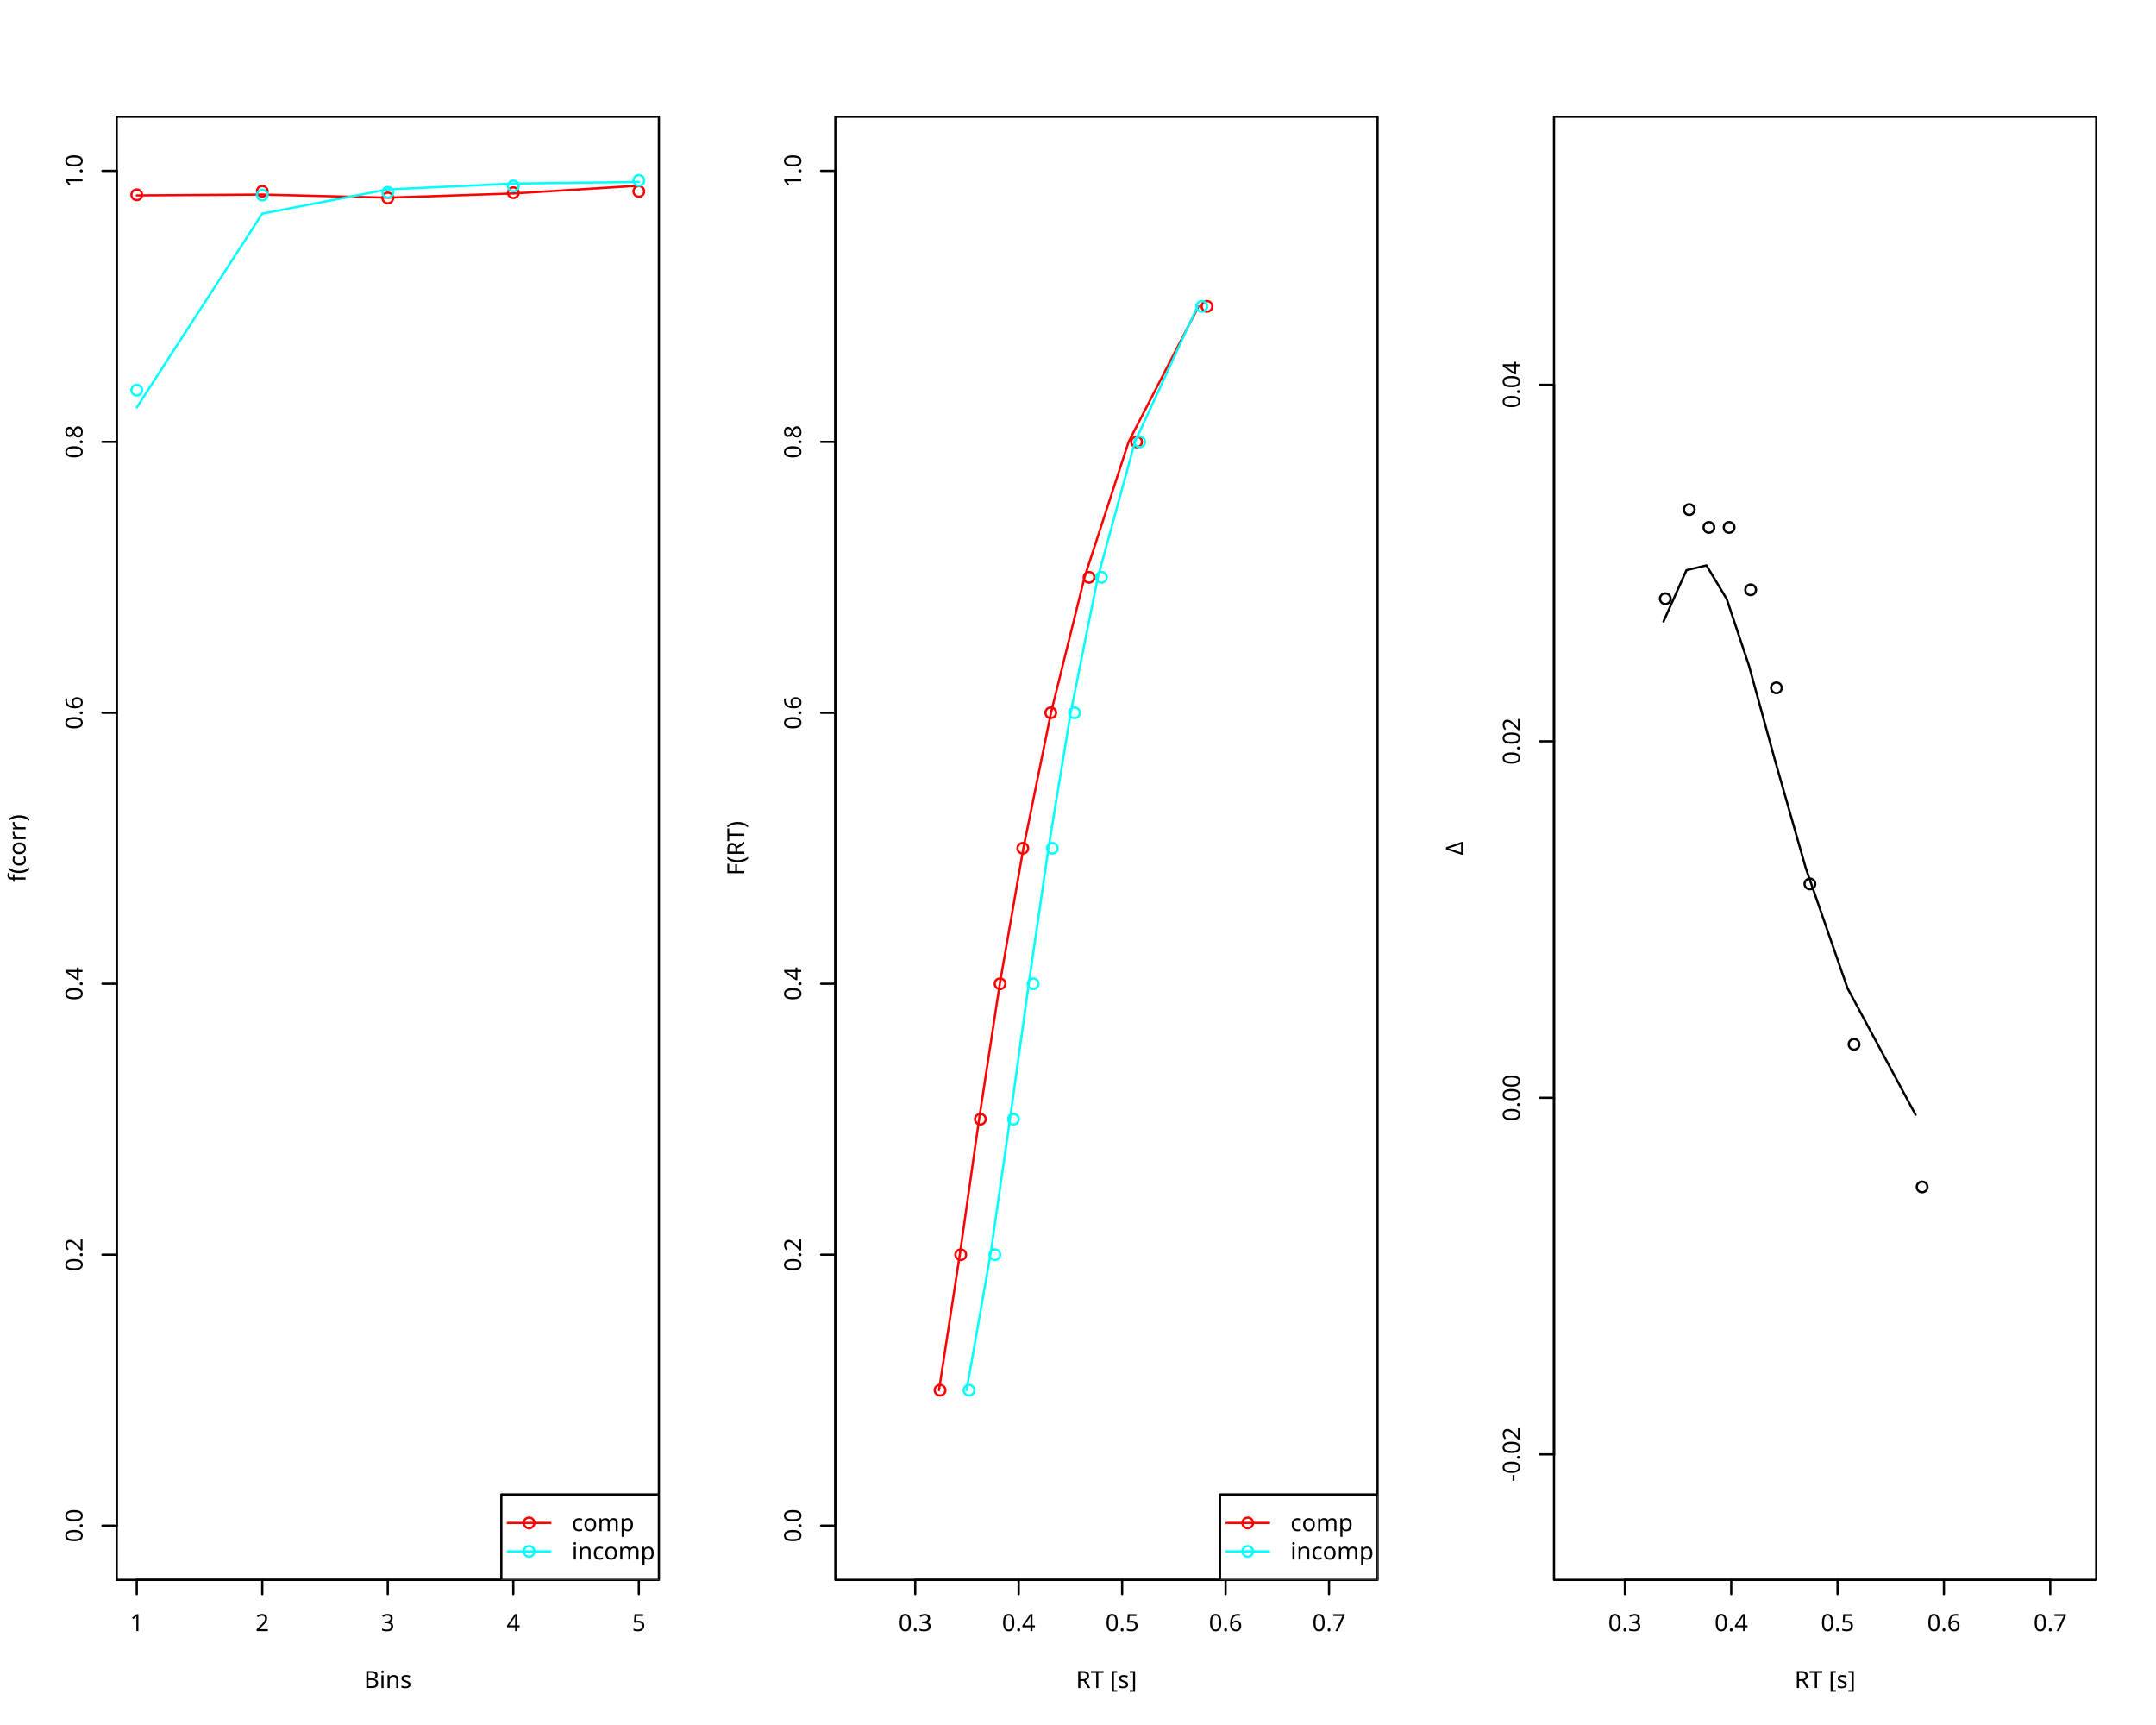
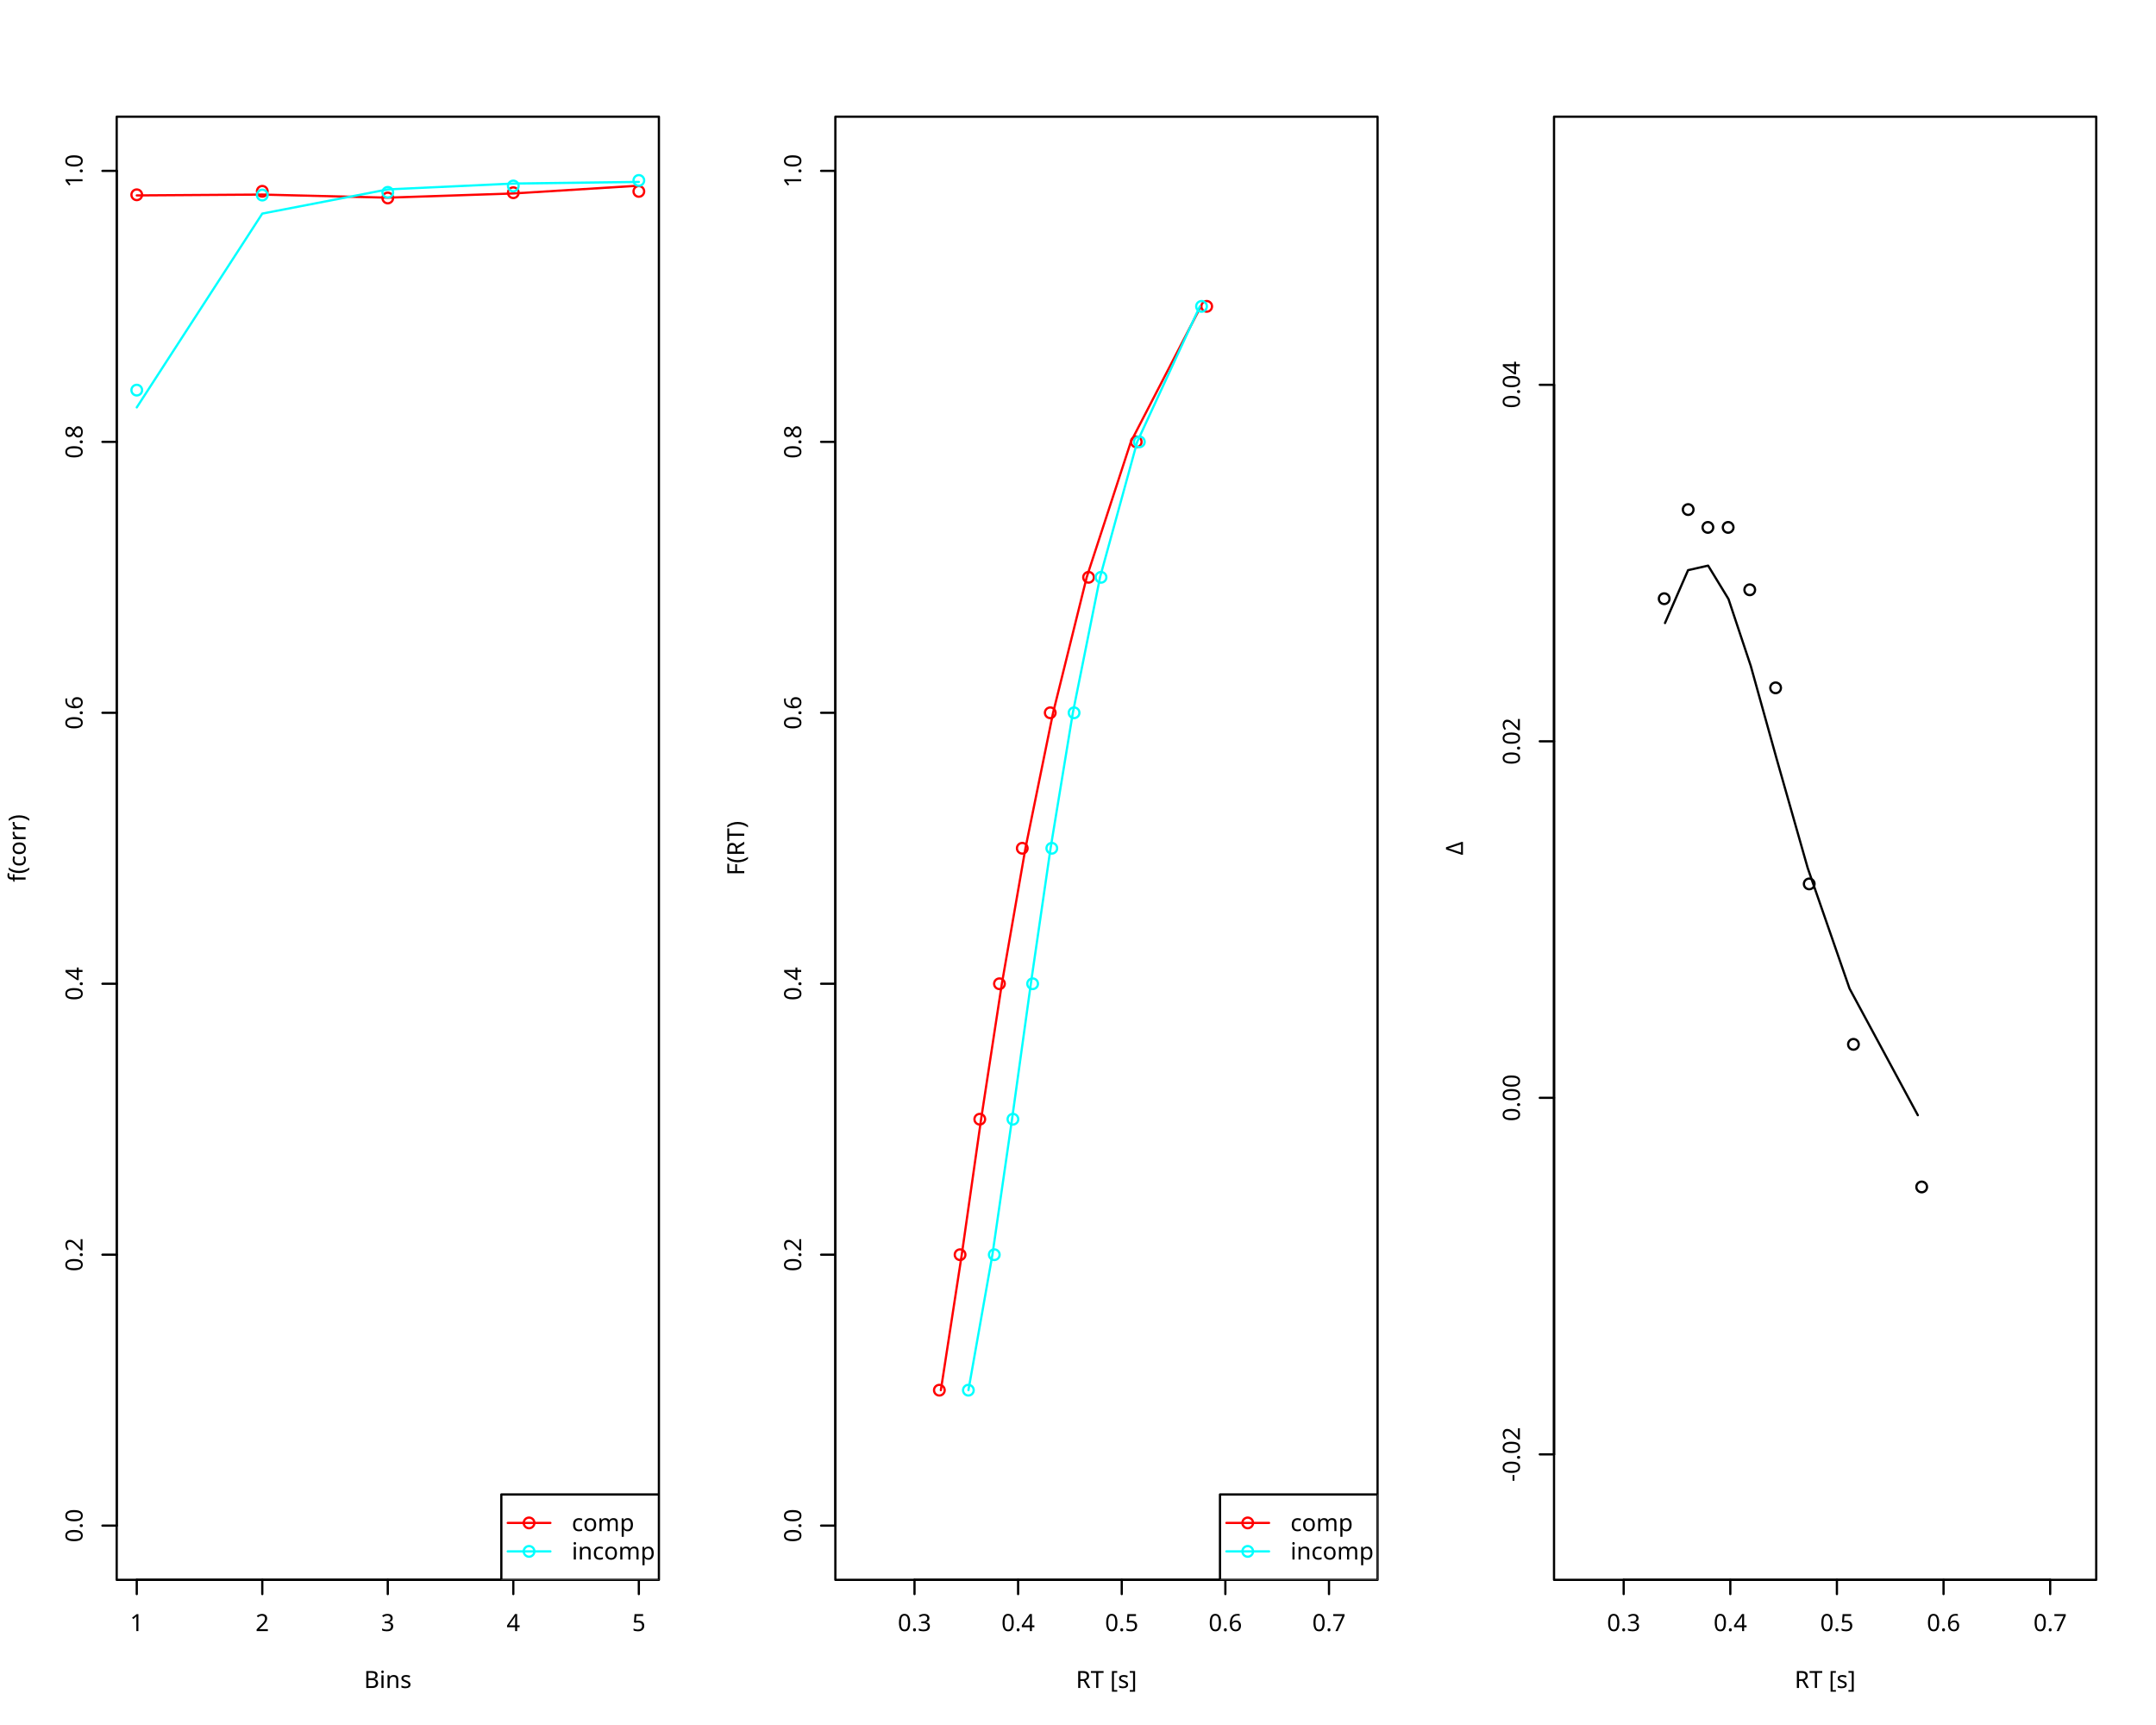
<svg xmlns="http://www.w3.org/2000/svg" class="svglite" data-engine-version="2.0" width="720.00pt" height="576.00pt" viewBox="0 0 720.00 576.00">
  <defs>
    <style type="text/css">
    .svglite line, .svglite polyline, .svglite polygon, .svglite path, .svglite rect, .svglite circle {
      fill: none;
      stroke: #000000;
      stroke-linecap: round;
      stroke-linejoin: round;
      stroke-miterlimit: 10.00;
    }
  </style>
  </defs>
  <rect width="100%" height="100%" style="stroke: none; fill: #FFFFFF;" />
  <defs>
    <clipPath id="cpMC4wMHw3MjAuMDB8MC4wMHw1NzYuMDA=">
      <rect x="0.00" y="0.00" width="720.00" height="576.00" />
    </clipPath>
  </defs>
  <g clip-path="url(#cpMC4wMHw3MjAuMDB8MC4wMHw1NzYuMDA=)">
</g>
  <defs>
    <clipPath id="cpMzguOTd8MjIwLjA0fDM4Ljk3fDUyNy41Mw==">
      <rect x="38.97" y="38.97" width="181.08" height="488.56" />
    </clipPath>
  </defs>
  <g clip-path="url(#cpMzguOTd8MjIwLjA0fDM4Ljk3fDUyNy41Mw==)">
    <circle cx="45.67" cy="57.06" r="1.78" style="stroke-width: 0.75; stroke: #FFFFFF;" />
    <circle cx="45.67" cy="-395.31" r="1.78" style="stroke-width: 0.75; stroke: #FFFFFF;" />
  </g>
  <g clip-path="url(#cpMC4wMHw3MjAuMDB8MC4wMHw1NzYuMDA=)">
    <line x1="45.67" y1="527.53" x2="213.34" y2="527.53" style="stroke-width: 0.75;" />
    <line x1="45.67" y1="527.53" x2="45.67" y2="532.28" style="stroke-width: 0.75;" />
    <line x1="87.59" y1="527.53" x2="87.59" y2="532.28" style="stroke-width: 0.75;" />
    <line x1="129.50" y1="527.53" x2="129.50" y2="532.28" style="stroke-width: 0.75;" />
    <line x1="171.42" y1="527.53" x2="171.42" y2="532.28" style="stroke-width: 0.75;" />
    <line x1="213.34" y1="527.53" x2="213.34" y2="532.28" style="stroke-width: 0.75;" />
    <text x="45.67" y="544.64" text-anchor="middle" style="font-size: 7.92px; font-family: sans;" textLength="4.41px" lengthAdjust="spacingAndGlyphs">1</text>
    <text x="87.59" y="544.64" text-anchor="middle" style="font-size: 7.92px; font-family: sans;" textLength="4.41px" lengthAdjust="spacingAndGlyphs">2</text>
    <text x="129.50" y="544.64" text-anchor="middle" style="font-size: 7.92px; font-family: sans;" textLength="4.41px" lengthAdjust="spacingAndGlyphs">3</text>
    <text x="171.42" y="544.64" text-anchor="middle" style="font-size: 7.92px; font-family: sans;" textLength="4.41px" lengthAdjust="spacingAndGlyphs">4</text>
    <text x="213.34" y="544.64" text-anchor="middle" style="font-size: 7.92px; font-family: sans;" textLength="4.41px" lengthAdjust="spacingAndGlyphs">5</text>
    <line x1="38.97" y1="509.43" x2="38.97" y2="57.06" style="stroke-width: 0.75;" />
    <line x1="38.97" y1="509.43" x2="34.21" y2="509.43" style="stroke-width: 0.75;" />
    <line x1="38.97" y1="418.96" x2="34.21" y2="418.96" style="stroke-width: 0.75;" />
    <line x1="38.97" y1="328.49" x2="34.21" y2="328.49" style="stroke-width: 0.75;" />
    <line x1="38.97" y1="238.01" x2="34.21" y2="238.01" style="stroke-width: 0.75;" />
    <line x1="38.97" y1="147.54" x2="34.21" y2="147.54" style="stroke-width: 0.75;" />
    <line x1="38.97" y1="57.06" x2="34.21" y2="57.06" style="stroke-width: 0.75;" />
    <text transform="translate(27.56,509.43) rotate(-90)" text-anchor="middle" style="font-size: 7.92px; font-family: sans;" textLength="11.01px" lengthAdjust="spacingAndGlyphs">0.0</text>
    <text transform="translate(27.56,418.96) rotate(-90)" text-anchor="middle" style="font-size: 7.92px; font-family: sans;" textLength="11.01px" lengthAdjust="spacingAndGlyphs">0.2</text>
    <text transform="translate(27.56,328.49) rotate(-90)" text-anchor="middle" style="font-size: 7.92px; font-family: sans;" textLength="11.01px" lengthAdjust="spacingAndGlyphs">0.4</text>
    <text transform="translate(27.56,238.01) rotate(-90)" text-anchor="middle" style="font-size: 7.92px; font-family: sans;" textLength="11.01px" lengthAdjust="spacingAndGlyphs">0.6</text>
    <text transform="translate(27.56,147.54) rotate(-90)" text-anchor="middle" style="font-size: 7.92px; font-family: sans;" textLength="11.01px" lengthAdjust="spacingAndGlyphs">0.8</text>
    <text transform="translate(27.56,57.06) rotate(-90)" text-anchor="middle" style="font-size: 7.92px; font-family: sans;" textLength="11.01px" lengthAdjust="spacingAndGlyphs">1.0</text>
    <polygon points="38.97,527.53 220.04,527.53 220.04,38.97 38.97,38.97 " style="stroke-width: 0.75; fill: none;" />
  </g>
  <defs>
    <clipPath id="cpMC4wMHwyNDAuMDB8MC4wMHw1NzYuMDA=">
      <rect x="0.00" y="0.00" width="240.00" height="576.00" />
    </clipPath>
  </defs>
  <g clip-path="url(#cpMC4wMHwyNDAuMDB8MC4wMHw1NzYuMDA=)">
    <text x="129.50" y="563.64" text-anchor="middle" style="font-size: 7.92px; font-family: sans;" textLength="15.41px" lengthAdjust="spacingAndGlyphs">Bins</text>
    <text transform="translate(8.55,283.25) rotate(-90)" text-anchor="middle" style="font-size: 7.92px; font-family: sans;" textLength="21.12px" lengthAdjust="spacingAndGlyphs">f(corr)</text>
  </g>
  <g clip-path="url(#cpMzguOTd8MjIwLjA0fDM4Ljk3fDUyNy41Mw==)">
    <circle cx="45.67" cy="65.04" r="1.78" style="stroke-width: 0.75; stroke: #FF0000;" />
    <circle cx="87.59" cy="63.88" r="1.78" style="stroke-width: 0.75; stroke: #FF0000;" />
    <circle cx="129.50" cy="66.11" r="1.78" style="stroke-width: 0.75; stroke: #FF0000;" />
    <circle cx="171.42" cy="64.35" r="1.78" style="stroke-width: 0.75; stroke: #FF0000;" />
    <circle cx="213.34" cy="63.91" r="1.78" style="stroke-width: 0.75; stroke: #FF0000;" />
    <polyline points="45.67,65.25 87.59,64.97 129.50,66.00 171.42,64.60 213.34,62.00 " style="stroke-width: 0.75; stroke: #FF0000;" />
    <circle cx="45.67" cy="130.27" r="1.78" style="stroke-width: 0.75; stroke: #00FFFF;" />
    <circle cx="87.59" cy="65.14" r="1.78" style="stroke-width: 0.75; stroke: #00FFFF;" />
    <circle cx="129.50" cy="64.22" r="1.78" style="stroke-width: 0.75; stroke: #00FFFF;" />
    <circle cx="171.42" cy="62.10" r="1.78" style="stroke-width: 0.75; stroke: #00FFFF;" />
    <circle cx="213.34" cy="60.25" r="1.78" style="stroke-width: 0.75; stroke: #00FFFF;" />
    <polyline points="45.67,136.04 87.59,71.32 129.50,63.24 171.42,61.29 213.34,60.75 " style="stroke-width: 0.75; stroke: #00FFFF;" />
    <rect x="167.42" y="499.02" width="52.62" height="28.51" style="stroke-width: 0.75; fill: #FFFFFF;" />
    <line x1="169.56" y1="508.52" x2="183.81" y2="508.52" style="stroke-width: 0.75; stroke: #FF0000;" />
    <line x1="169.56" y1="518.03" x2="183.81" y2="518.03" style="stroke-width: 0.75; stroke: #00FFFF;" />
    <circle cx="176.68" cy="508.52" r="1.78" style="stroke-width: 0.75; stroke: #FF0000;" />
    <circle cx="176.68" cy="518.03" r="1.78" style="stroke-width: 0.75; stroke: #00FFFF;" />
    <text x="190.94" y="511.25" style="font-size: 7.92px; font-family: sans;" textLength="19.37px" lengthAdjust="spacingAndGlyphs">comp</text>
    <text x="190.94" y="520.75" style="font-size: 7.92px; font-family: sans;" textLength="25.54px" lengthAdjust="spacingAndGlyphs">incomp</text>
  </g>
  <defs>
    <clipPath id="cpMjc4Ljk3fDQ2MC4wNHwzOC45N3w1MjcuNTM=">
      <rect x="278.97" y="38.97" width="181.08" height="488.56" />
    </clipPath>
  </defs>
  <g clip-path="url(#cpMjc4Ljk3fDQ2MC4wNHwzOC45N3w1MjcuNTM=)">
-     <circle cx="547.48" cy="57.06" r="1.78" style="stroke-width: 0.75; stroke: #FFFFFF;" />
-     <circle cx="547.48" cy="-395.31" r="1.78" style="stroke-width: 0.75; stroke: #FFFFFF;" />
-   </g>
-   <g clip-path="url(#cpMC4wMHw3MjAuMDB8MC4wMHw1NzYuMDA=)">
-     <line x1="305.64" y1="527.53" x2="443.83" y2="527.53" style="stroke-width: 0.75;" />
-     <line x1="305.64" y1="527.53" x2="305.64" y2="532.28" style="stroke-width: 0.75;" />
-     <line x1="340.19" y1="527.53" x2="340.19" y2="532.28" style="stroke-width: 0.75;" />
-     <line x1="374.74" y1="527.53" x2="374.74" y2="532.28" style="stroke-width: 0.75;" />
-     <line x1="409.29" y1="527.53" x2="409.29" y2="532.28" style="stroke-width: 0.75;" />
-     <line x1="443.83" y1="527.53" x2="443.83" y2="532.28" style="stroke-width: 0.75;" />
-     <text x="305.64" y="544.64" text-anchor="middle" style="font-size: 7.92px; font-family: sans;" textLength="11.01px" lengthAdjust="spacingAndGlyphs">0.3</text>
-     <text x="340.19" y="544.64" text-anchor="middle" style="font-size: 7.92px; font-family: sans;" textLength="11.01px" lengthAdjust="spacingAndGlyphs">0.4</text>
-     <text x="374.74" y="544.64" text-anchor="middle" style="font-size: 7.92px; font-family: sans;" textLength="11.01px" lengthAdjust="spacingAndGlyphs">0.5</text>
-     <text x="409.29" y="544.64" text-anchor="middle" style="font-size: 7.92px; font-family: sans;" textLength="11.01px" lengthAdjust="spacingAndGlyphs">0.6</text>
-     <text x="443.83" y="544.64" text-anchor="middle" style="font-size: 7.92px; font-family: sans;" textLength="11.01px" lengthAdjust="spacingAndGlyphs">0.7</text>
+     <circle cx="547.63" cy="57.06" r="1.78" style="stroke-width: 0.75; stroke: #FFFFFF;" />
+     <circle cx="547.63" cy="-395.31" r="1.78" style="stroke-width: 0.75; stroke: #FFFFFF;" />
+   </g>
+   <g clip-path="url(#cpMC4wMHw3MjAuMDB8MC4wMHw1NzYuMDA=)">
+     <line x1="305.40" y1="527.53" x2="443.82" y2="527.53" style="stroke-width: 0.75;" />
+     <line x1="305.40" y1="527.53" x2="305.40" y2="532.28" style="stroke-width: 0.75;" />
+     <line x1="340.00" y1="527.53" x2="340.00" y2="532.28" style="stroke-width: 0.75;" />
+     <line x1="374.61" y1="527.53" x2="374.61" y2="532.28" style="stroke-width: 0.75;" />
+     <line x1="409.21" y1="527.53" x2="409.21" y2="532.28" style="stroke-width: 0.75;" />
+     <line x1="443.82" y1="527.53" x2="443.82" y2="532.28" style="stroke-width: 0.75;" />
+     <text x="305.40" y="544.64" text-anchor="middle" style="font-size: 7.92px; font-family: sans;" textLength="11.01px" lengthAdjust="spacingAndGlyphs">0.3</text>
+     <text x="340.00" y="544.64" text-anchor="middle" style="font-size: 7.92px; font-family: sans;" textLength="11.01px" lengthAdjust="spacingAndGlyphs">0.4</text>
+     <text x="374.61" y="544.64" text-anchor="middle" style="font-size: 7.92px; font-family: sans;" textLength="11.01px" lengthAdjust="spacingAndGlyphs">0.5</text>
+     <text x="409.21" y="544.64" text-anchor="middle" style="font-size: 7.92px; font-family: sans;" textLength="11.01px" lengthAdjust="spacingAndGlyphs">0.6</text>
+     <text x="443.82" y="544.64" text-anchor="middle" style="font-size: 7.92px; font-family: sans;" textLength="11.01px" lengthAdjust="spacingAndGlyphs">0.7</text>
    <line x1="278.97" y1="509.43" x2="278.97" y2="57.06" style="stroke-width: 0.75;" />
    <line x1="278.97" y1="509.43" x2="274.21" y2="509.43" style="stroke-width: 0.75;" />
    <line x1="278.97" y1="418.96" x2="274.21" y2="418.96" style="stroke-width: 0.75;" />
    <line x1="278.97" y1="328.49" x2="274.21" y2="328.49" style="stroke-width: 0.75;" />
    <line x1="278.97" y1="238.01" x2="274.21" y2="238.01" style="stroke-width: 0.75;" />
    <line x1="278.97" y1="147.54" x2="274.21" y2="147.54" style="stroke-width: 0.75;" />
    <line x1="278.97" y1="57.06" x2="274.21" y2="57.06" style="stroke-width: 0.75;" />
    <text transform="translate(267.56,509.43) rotate(-90)" text-anchor="middle" style="font-size: 7.92px; font-family: sans;" textLength="11.01px" lengthAdjust="spacingAndGlyphs">0.0</text>
    <text transform="translate(267.56,418.96) rotate(-90)" text-anchor="middle" style="font-size: 7.92px; font-family: sans;" textLength="11.01px" lengthAdjust="spacingAndGlyphs">0.2</text>
    <text transform="translate(267.56,328.49) rotate(-90)" text-anchor="middle" style="font-size: 7.92px; font-family: sans;" textLength="11.01px" lengthAdjust="spacingAndGlyphs">0.4</text>
    <text transform="translate(267.56,238.01) rotate(-90)" text-anchor="middle" style="font-size: 7.92px; font-family: sans;" textLength="11.01px" lengthAdjust="spacingAndGlyphs">0.6</text>
    <text transform="translate(267.56,147.54) rotate(-90)" text-anchor="middle" style="font-size: 7.92px; font-family: sans;" textLength="11.01px" lengthAdjust="spacingAndGlyphs">0.8</text>
    <text transform="translate(267.56,57.06) rotate(-90)" text-anchor="middle" style="font-size: 7.92px; font-family: sans;" textLength="11.01px" lengthAdjust="spacingAndGlyphs">1.0</text>
    <polygon points="278.97,527.53 460.04,527.53 460.04,38.97 278.97,38.97 " style="stroke-width: 0.75; fill: none;" />
  </g>
  <defs>
    <clipPath id="cpMjQwLjAwfDQ4MC4wMHwwLjAwfDU3Ni4wMA==">
      <rect x="240.00" y="0.00" width="240.00" height="576.00" />
    </clipPath>
  </defs>
  <g clip-path="url(#cpMjQwLjAwfDQ4MC4wMHwwLjAwfDU3Ni4wMA==)">
    <text x="369.50" y="563.64" text-anchor="middle" style="font-size: 7.92px; font-family: sans;" textLength="21.12px" lengthAdjust="spacingAndGlyphs">RT [s]</text>
    <text transform="translate(248.55,283.25) rotate(-90)" text-anchor="middle" style="font-size: 7.92px; font-family: sans;" textLength="20.67px" lengthAdjust="spacingAndGlyphs">F(RT)</text>
  </g>
  <g clip-path="url(#cpMjc4Ljk3fDQ2MC4wNHwzOC45N3w1MjcuNTM=)">
-     <circle cx="313.93" cy="464.20" r="1.78" style="stroke-width: 0.75; stroke: #FF0000;" />
-     <circle cx="320.84" cy="418.96" r="1.78" style="stroke-width: 0.75; stroke: #FF0000;" />
-     <circle cx="327.40" cy="373.72" r="1.78" style="stroke-width: 0.75; stroke: #FF0000;" />
-     <circle cx="333.97" cy="328.49" r="1.78" style="stroke-width: 0.75; stroke: #FF0000;" />
-     <circle cx="341.57" cy="283.25" r="1.78" style="stroke-width: 0.75; stroke: #FF0000;" />
-     <circle cx="350.90" cy="238.01" r="1.78" style="stroke-width: 0.75; stroke: #FF0000;" />
-     <circle cx="363.68" cy="192.77" r="1.78" style="stroke-width: 0.75; stroke: #FF0000;" />
-     <circle cx="379.57" cy="147.54" r="1.78" style="stroke-width: 0.75; stroke: #FF0000;" />
-     <circle cx="403.07" cy="102.30" r="1.78" style="stroke-width: 0.75; stroke: #FF0000;" />
-     <polyline points="313.57,464.20 320.53,418.96 326.97,373.72 333.89,328.49 341.76,283.25 350.98,238.01 362.18,192.77 376.90,147.54 400.24,102.30 " style="stroke-width: 0.75; stroke: #FF0000;" />
-     <circle cx="323.60" cy="464.20" r="1.78" style="stroke-width: 0.75; stroke: #00FFFF;" />
-     <circle cx="332.24" cy="418.96" r="1.78" style="stroke-width: 0.75; stroke: #00FFFF;" />
-     <circle cx="338.46" cy="373.72" r="1.78" style="stroke-width: 0.75; stroke: #00FFFF;" />
-     <circle cx="345.02" cy="328.49" r="1.78" style="stroke-width: 0.75; stroke: #00FFFF;" />
-     <circle cx="351.42" cy="283.25" r="1.78" style="stroke-width: 0.75; stroke: #00FFFF;" />
-     <circle cx="358.84" cy="238.01" r="1.78" style="stroke-width: 0.75; stroke: #00FFFF;" />
-     <circle cx="367.83" cy="192.77" r="1.78" style="stroke-width: 0.75; stroke: #00FFFF;" />
-     <circle cx="380.61" cy="147.54" r="1.78" style="stroke-width: 0.75; stroke: #00FFFF;" />
-     <circle cx="401.34" cy="102.30" r="1.78" style="stroke-width: 0.75; stroke: #00FFFF;" />
-     <polyline points="322.80,464.20 330.76,418.96 337.29,373.72 343.56,328.49 350.13,283.25 357.55,238.01 366.63,192.77 379.02,147.54 399.91,102.30 " style="stroke-width: 0.75; stroke: #00FFFF;" />
+     <circle cx="313.70" cy="464.20" r="1.78" style="stroke-width: 0.75; stroke: #FF0000;" />
+     <circle cx="320.62" cy="418.96" r="1.78" style="stroke-width: 0.75; stroke: #FF0000;" />
+     <circle cx="327.20" cy="373.72" r="1.78" style="stroke-width: 0.75; stroke: #FF0000;" />
+     <circle cx="333.77" cy="328.49" r="1.78" style="stroke-width: 0.75; stroke: #FF0000;" />
+     <circle cx="341.39" cy="283.25" r="1.78" style="stroke-width: 0.75; stroke: #FF0000;" />
+     <circle cx="350.73" cy="238.01" r="1.78" style="stroke-width: 0.75; stroke: #FF0000;" />
+     <circle cx="363.53" cy="192.77" r="1.78" style="stroke-width: 0.75; stroke: #FF0000;" />
+     <circle cx="379.45" cy="147.54" r="1.78" style="stroke-width: 0.75; stroke: #FF0000;" />
+     <circle cx="402.98" cy="102.30" r="1.78" style="stroke-width: 0.75; stroke: #FF0000;" />
+     <polyline points="314.20,464.20 321.18,418.96 327.64,373.72 334.57,328.49 342.45,283.25 351.68,238.01 362.90,192.77 377.65,147.54 401.03,102.30 " style="stroke-width: 0.75; stroke: #FF0000;" />
+     <circle cx="323.39" cy="464.20" r="1.78" style="stroke-width: 0.75; stroke: #00FFFF;" />
+     <circle cx="332.04" cy="418.96" r="1.78" style="stroke-width: 0.75; stroke: #00FFFF;" />
+     <circle cx="338.27" cy="373.72" r="1.78" style="stroke-width: 0.75; stroke: #00FFFF;" />
+     <circle cx="344.85" cy="328.49" r="1.78" style="stroke-width: 0.75; stroke: #00FFFF;" />
+     <circle cx="351.25" cy="283.25" r="1.78" style="stroke-width: 0.75; stroke: #00FFFF;" />
+     <circle cx="358.69" cy="238.01" r="1.78" style="stroke-width: 0.75; stroke: #00FFFF;" />
+     <circle cx="367.69" cy="192.77" r="1.78" style="stroke-width: 0.75; stroke: #00FFFF;" />
+     <circle cx="380.49" cy="147.54" r="1.78" style="stroke-width: 0.75; stroke: #00FFFF;" />
+     <circle cx="401.25" cy="102.30" r="1.78" style="stroke-width: 0.75; stroke: #00FFFF;" />
+     <polyline points="323.41,464.20 331.42,418.96 337.97,373.72 344.25,328.49 350.84,283.25 358.28,238.01 367.36,192.77 379.77,147.54 400.70,102.30 " style="stroke-width: 0.75; stroke: #00FFFF;" />
    <rect x="407.42" y="499.02" width="52.62" height="28.51" style="stroke-width: 0.75; fill: #FFFFFF;" />
    <line x1="409.56" y1="508.52" x2="423.81" y2="508.52" style="stroke-width: 0.75; stroke: #FF0000;" />
    <line x1="409.56" y1="518.03" x2="423.81" y2="518.03" style="stroke-width: 0.75; stroke: #00FFFF;" />
    <circle cx="416.68" cy="508.52" r="1.78" style="stroke-width: 0.75; stroke: #FF0000;" />
    <circle cx="416.68" cy="518.03" r="1.78" style="stroke-width: 0.75; stroke: #00FFFF;" />
    <text x="430.94" y="511.25" style="font-size: 7.92px; font-family: sans;" textLength="19.37px" lengthAdjust="spacingAndGlyphs">comp</text>
    <text x="430.94" y="520.75" style="font-size: 7.92px; font-family: sans;" textLength="25.54px" lengthAdjust="spacingAndGlyphs">incomp</text>
  </g>
  <defs>
    <clipPath id="cpNTE4Ljk3fDcwMC4wNHwzOC45N3w1MjcuNTM=">
      <rect x="518.97" y="38.97" width="181.08" height="488.56" />
    </clipPath>
  </defs>
  <g clip-path="url(#cpNTE4Ljk3fDcwMC4wNHwzOC45N3w1MjcuNTM=)">
</g>
  <g clip-path="url(#cpMC4wMHw3MjAuMDB8MC4wMHw1NzYuMDA=)">
-     <line x1="542.64" y1="527.53" x2="684.68" y2="527.53" style="stroke-width: 0.75;" />
-     <line x1="542.64" y1="527.53" x2="542.64" y2="532.28" style="stroke-width: 0.75;" />
-     <line x1="578.15" y1="527.53" x2="578.15" y2="532.28" style="stroke-width: 0.75;" />
-     <line x1="613.66" y1="527.53" x2="613.66" y2="532.28" style="stroke-width: 0.75;" />
-     <line x1="649.17" y1="527.53" x2="649.17" y2="532.28" style="stroke-width: 0.75;" />
-     <line x1="684.68" y1="527.53" x2="684.68" y2="532.28" style="stroke-width: 0.75;" />
-     <text x="542.64" y="544.64" text-anchor="middle" style="font-size: 7.92px; font-family: sans;" textLength="11.01px" lengthAdjust="spacingAndGlyphs">0.3</text>
-     <text x="578.15" y="544.64" text-anchor="middle" style="font-size: 7.92px; font-family: sans;" textLength="11.01px" lengthAdjust="spacingAndGlyphs">0.4</text>
-     <text x="613.66" y="544.64" text-anchor="middle" style="font-size: 7.92px; font-family: sans;" textLength="11.01px" lengthAdjust="spacingAndGlyphs">0.5</text>
-     <text x="649.17" y="544.64" text-anchor="middle" style="font-size: 7.92px; font-family: sans;" textLength="11.01px" lengthAdjust="spacingAndGlyphs">0.6</text>
-     <text x="684.68" y="544.64" text-anchor="middle" style="font-size: 7.92px; font-family: sans;" textLength="11.01px" lengthAdjust="spacingAndGlyphs">0.7</text>
+     <line x1="542.23" y1="527.53" x2="684.66" y2="527.53" style="stroke-width: 0.75;" />
+     <line x1="542.23" y1="527.53" x2="542.23" y2="532.28" style="stroke-width: 0.75;" />
+     <line x1="577.84" y1="527.53" x2="577.84" y2="532.28" style="stroke-width: 0.75;" />
+     <line x1="613.44" y1="527.53" x2="613.44" y2="532.28" style="stroke-width: 0.75;" />
+     <line x1="649.05" y1="527.53" x2="649.05" y2="532.28" style="stroke-width: 0.75;" />
+     <line x1="684.66" y1="527.53" x2="684.66" y2="532.28" style="stroke-width: 0.75;" />
+     <text x="542.23" y="544.64" text-anchor="middle" style="font-size: 7.92px; font-family: sans;" textLength="11.01px" lengthAdjust="spacingAndGlyphs">0.3</text>
+     <text x="577.84" y="544.64" text-anchor="middle" style="font-size: 7.92px; font-family: sans;" textLength="11.01px" lengthAdjust="spacingAndGlyphs">0.4</text>
+     <text x="613.44" y="544.64" text-anchor="middle" style="font-size: 7.92px; font-family: sans;" textLength="11.01px" lengthAdjust="spacingAndGlyphs">0.5</text>
+     <text x="649.05" y="544.64" text-anchor="middle" style="font-size: 7.92px; font-family: sans;" textLength="11.01px" lengthAdjust="spacingAndGlyphs">0.6</text>
+     <text x="684.66" y="544.64" text-anchor="middle" style="font-size: 7.92px; font-family: sans;" textLength="11.01px" lengthAdjust="spacingAndGlyphs">0.7</text>
    <line x1="518.97" y1="485.63" x2="518.97" y2="128.49" style="stroke-width: 0.75;" />
    <line x1="518.97" y1="485.63" x2="514.21" y2="485.63" style="stroke-width: 0.75;" />
    <line x1="518.97" y1="366.58" x2="514.21" y2="366.58" style="stroke-width: 0.75;" />
    <line x1="518.97" y1="247.53" x2="514.21" y2="247.53" style="stroke-width: 0.75;" />
    <line x1="518.97" y1="128.49" x2="514.21" y2="128.49" style="stroke-width: 0.75;" />
    <text transform="translate(507.56,485.63) rotate(-90)" text-anchor="middle" style="font-size: 7.92px; font-family: sans;" textLength="18.05px" lengthAdjust="spacingAndGlyphs">-0.02</text>
    <text transform="translate(507.56,366.58) rotate(-90)" text-anchor="middle" style="font-size: 7.92px; font-family: sans;" textLength="15.42px" lengthAdjust="spacingAndGlyphs">0.00</text>
    <text transform="translate(507.56,247.53) rotate(-90)" text-anchor="middle" style="font-size: 7.92px; font-family: sans;" textLength="15.42px" lengthAdjust="spacingAndGlyphs">0.02</text>
    <text transform="translate(507.56,128.49) rotate(-90)" text-anchor="middle" style="font-size: 7.92px; font-family: sans;" textLength="15.42px" lengthAdjust="spacingAndGlyphs">0.04</text>
    <polygon points="518.97,527.53 700.04,527.53 700.04,38.97 518.97,38.97 " style="stroke-width: 0.75; fill: none;" />
  </g>
  <defs>
    <clipPath id="cpNDgwLjAwfDcyMC4wMHwwLjAwfDU3Ni4wMA==">
      <rect x="480.00" y="0.00" width="240.00" height="576.00" />
    </clipPath>
  </defs>
  <g clip-path="url(#cpNDgwLjAwfDcyMC4wMHwwLjAwfDU3Ni4wMA==)">
    <text x="609.50" y="563.64" text-anchor="middle" style="font-size: 7.92px; font-family: sans;" textLength="21.12px" lengthAdjust="spacingAndGlyphs">RT [s]</text>
    <text transform="translate(488.55,285.57) rotate(-90)" style="font-size: 7.92px; font-family: sans;" textLength="4.65px" lengthAdjust="spacingAndGlyphs">Δ</text>
  </g>
  <g clip-path="url(#cpNTE4Ljk3fDcwMC4wNHwzOC45N3w1MjcuNTM=)">
-     <circle cx="556.13" cy="199.92" r="1.78" style="stroke-width: 0.75;" />
-     <circle cx="564.12" cy="170.15" r="1.78" style="stroke-width: 0.75;" />
-     <circle cx="570.69" cy="176.11" r="1.78" style="stroke-width: 0.75;" />
-     <circle cx="577.44" cy="176.11" r="1.78" style="stroke-width: 0.75;" />
-     <circle cx="584.63" cy="196.94" r="1.78" style="stroke-width: 0.75;" />
-     <circle cx="593.24" cy="229.68" r="1.78" style="stroke-width: 0.75;" />
-     <circle cx="604.42" cy="295.15" r="1.78" style="stroke-width: 0.75;" />
-     <circle cx="619.16" cy="348.72" r="1.78" style="stroke-width: 0.75;" />
-     <circle cx="641.89" cy="396.34" r="1.78" style="stroke-width: 0.75;" />
-     <polyline points="555.53,207.52 563.20,190.39 569.87,188.79 576.65,200.04 584.07,222.28 592.61,253.33 603.04,289.87 616.97,329.96 639.71,372.25 " style="stroke-width: 0.75;" />
+     <circle cx="555.76" cy="199.92" r="1.78" style="stroke-width: 0.75;" />
+     <circle cx="563.77" cy="170.15" r="1.78" style="stroke-width: 0.75;" />
+     <circle cx="570.36" cy="176.11" r="1.78" style="stroke-width: 0.75;" />
+     <circle cx="577.12" cy="176.11" r="1.78" style="stroke-width: 0.75;" />
+     <circle cx="584.33" cy="196.94" r="1.78" style="stroke-width: 0.75;" />
+     <circle cx="592.97" cy="229.68" r="1.78" style="stroke-width: 0.75;" />
+     <circle cx="604.19" cy="295.15" r="1.78" style="stroke-width: 0.75;" />
+     <circle cx="618.96" cy="348.72" r="1.78" style="stroke-width: 0.75;" />
+     <circle cx="641.75" cy="396.34" r="1.78" style="stroke-width: 0.75;" />
+     <polyline points="556.03,208.04 563.73,190.39 570.43,188.87 577.23,200.02 584.67,222.36 593.25,253.17 603.69,289.85 617.66,330.10 640.46,372.38 " style="stroke-width: 0.75;" />
  </g>
</svg>
